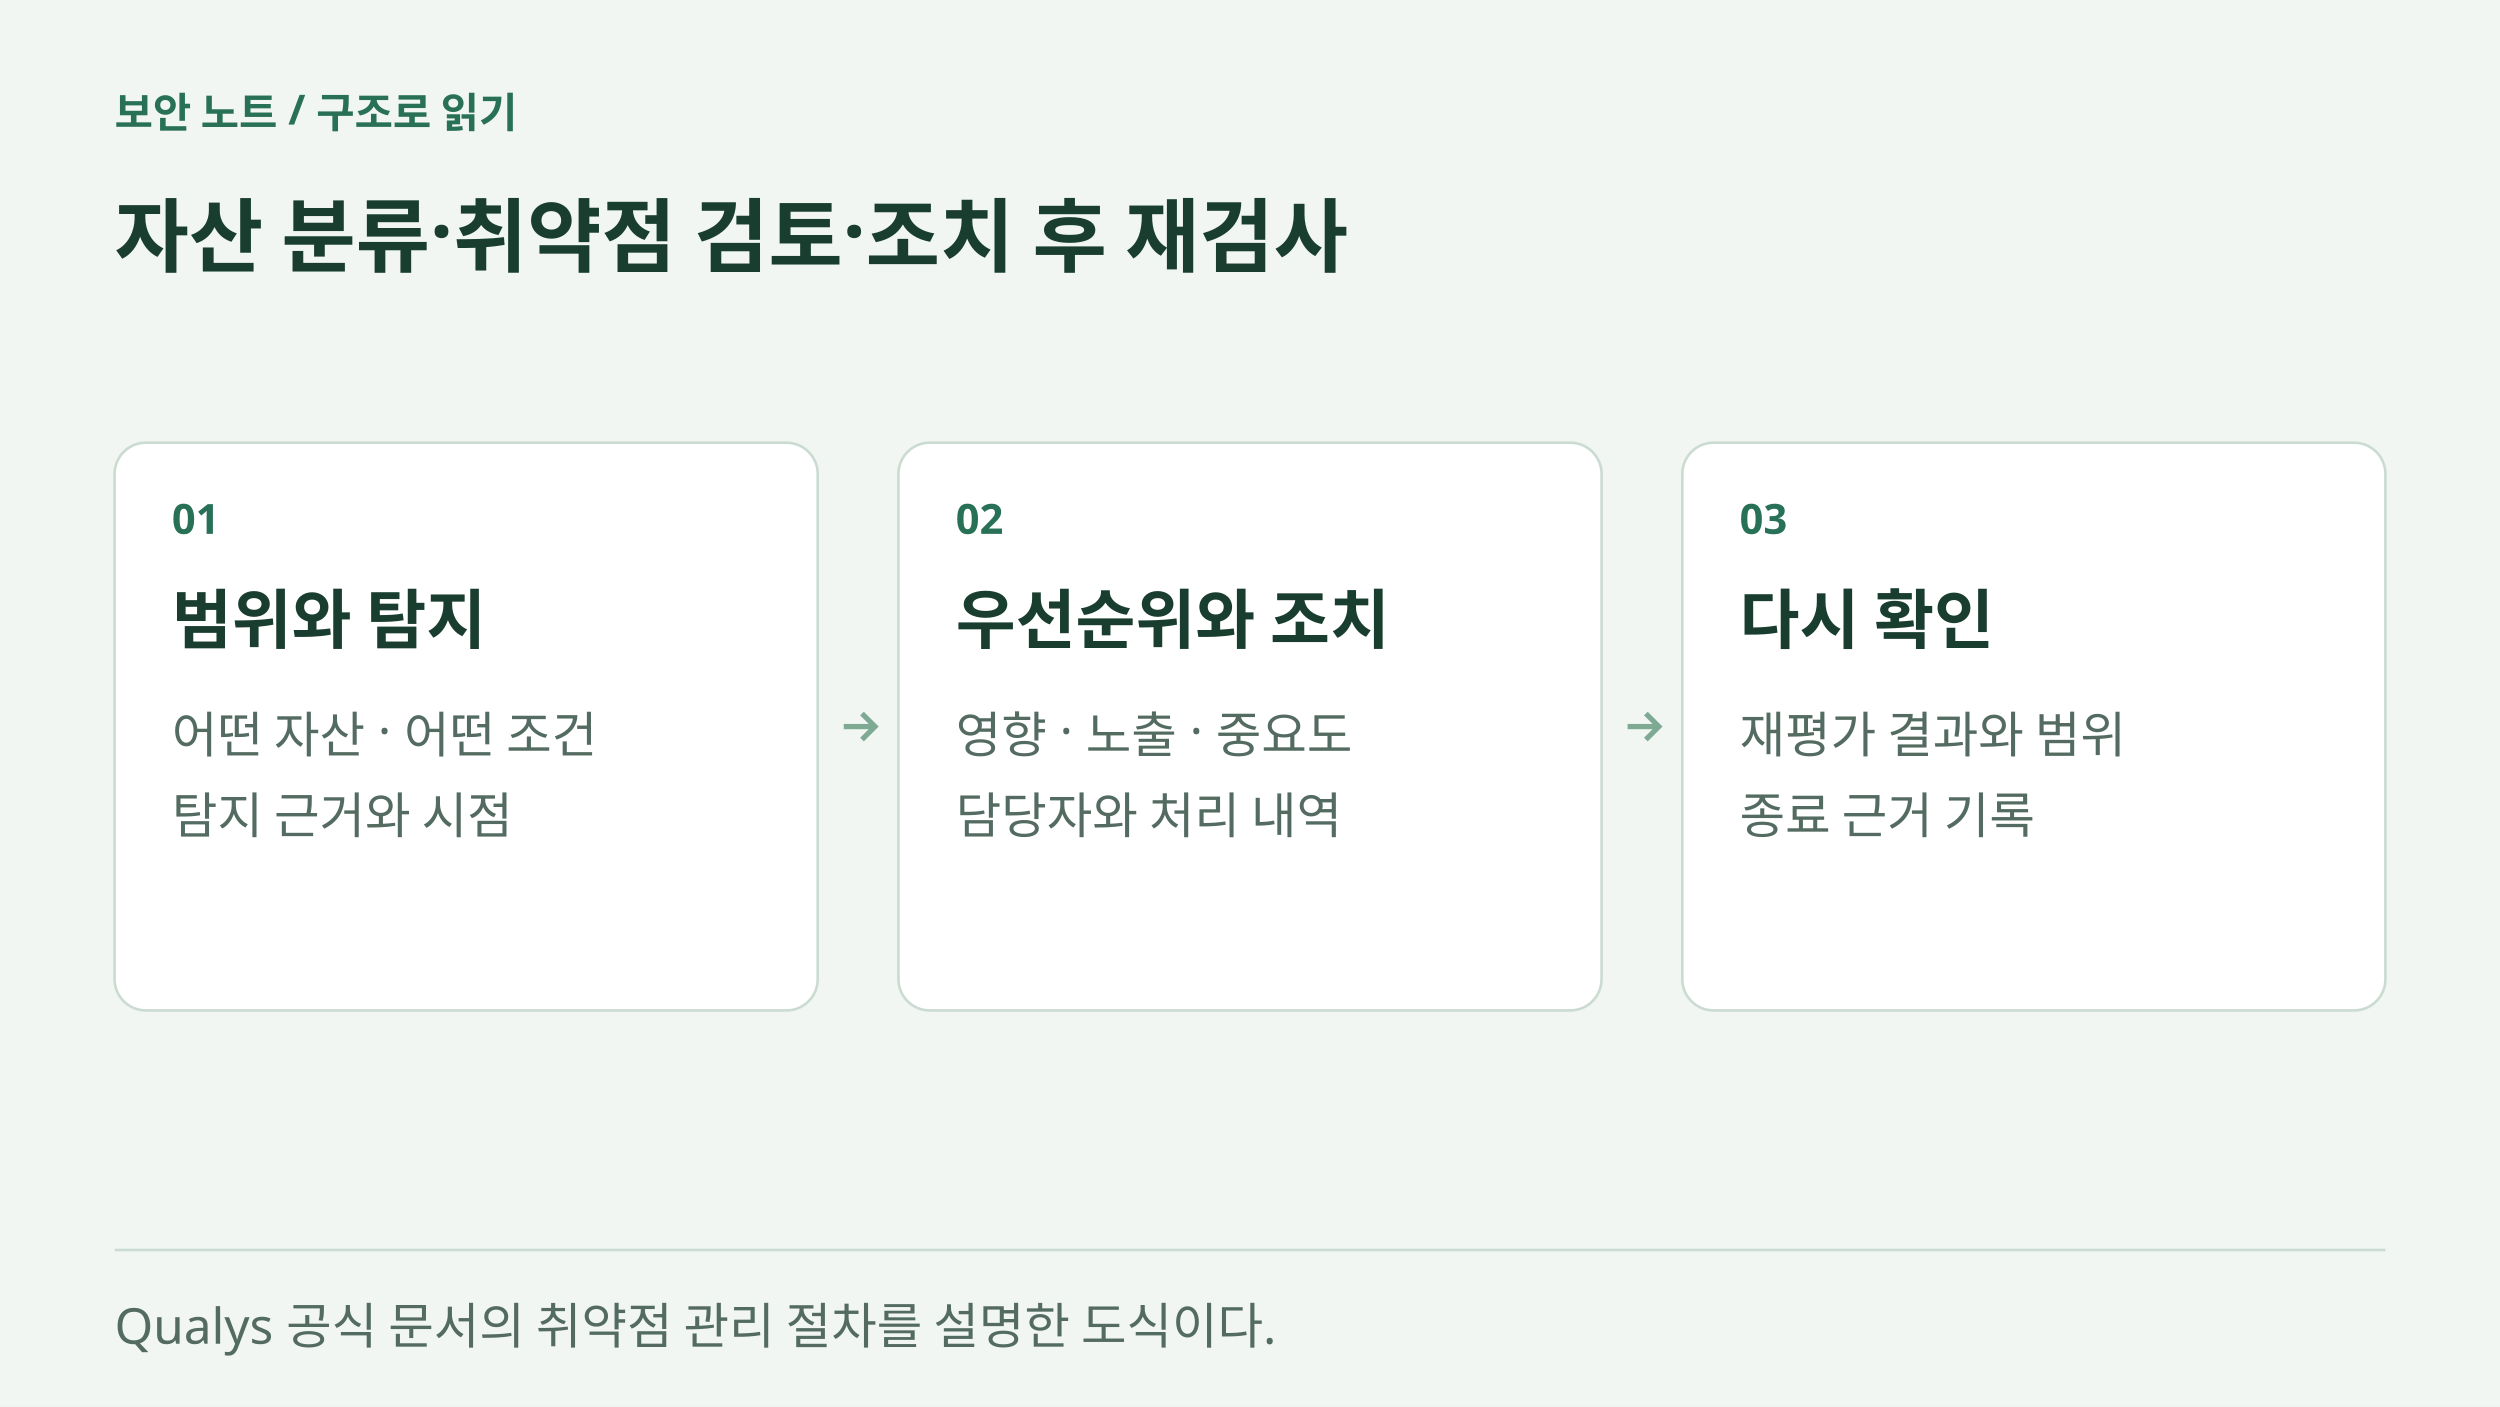
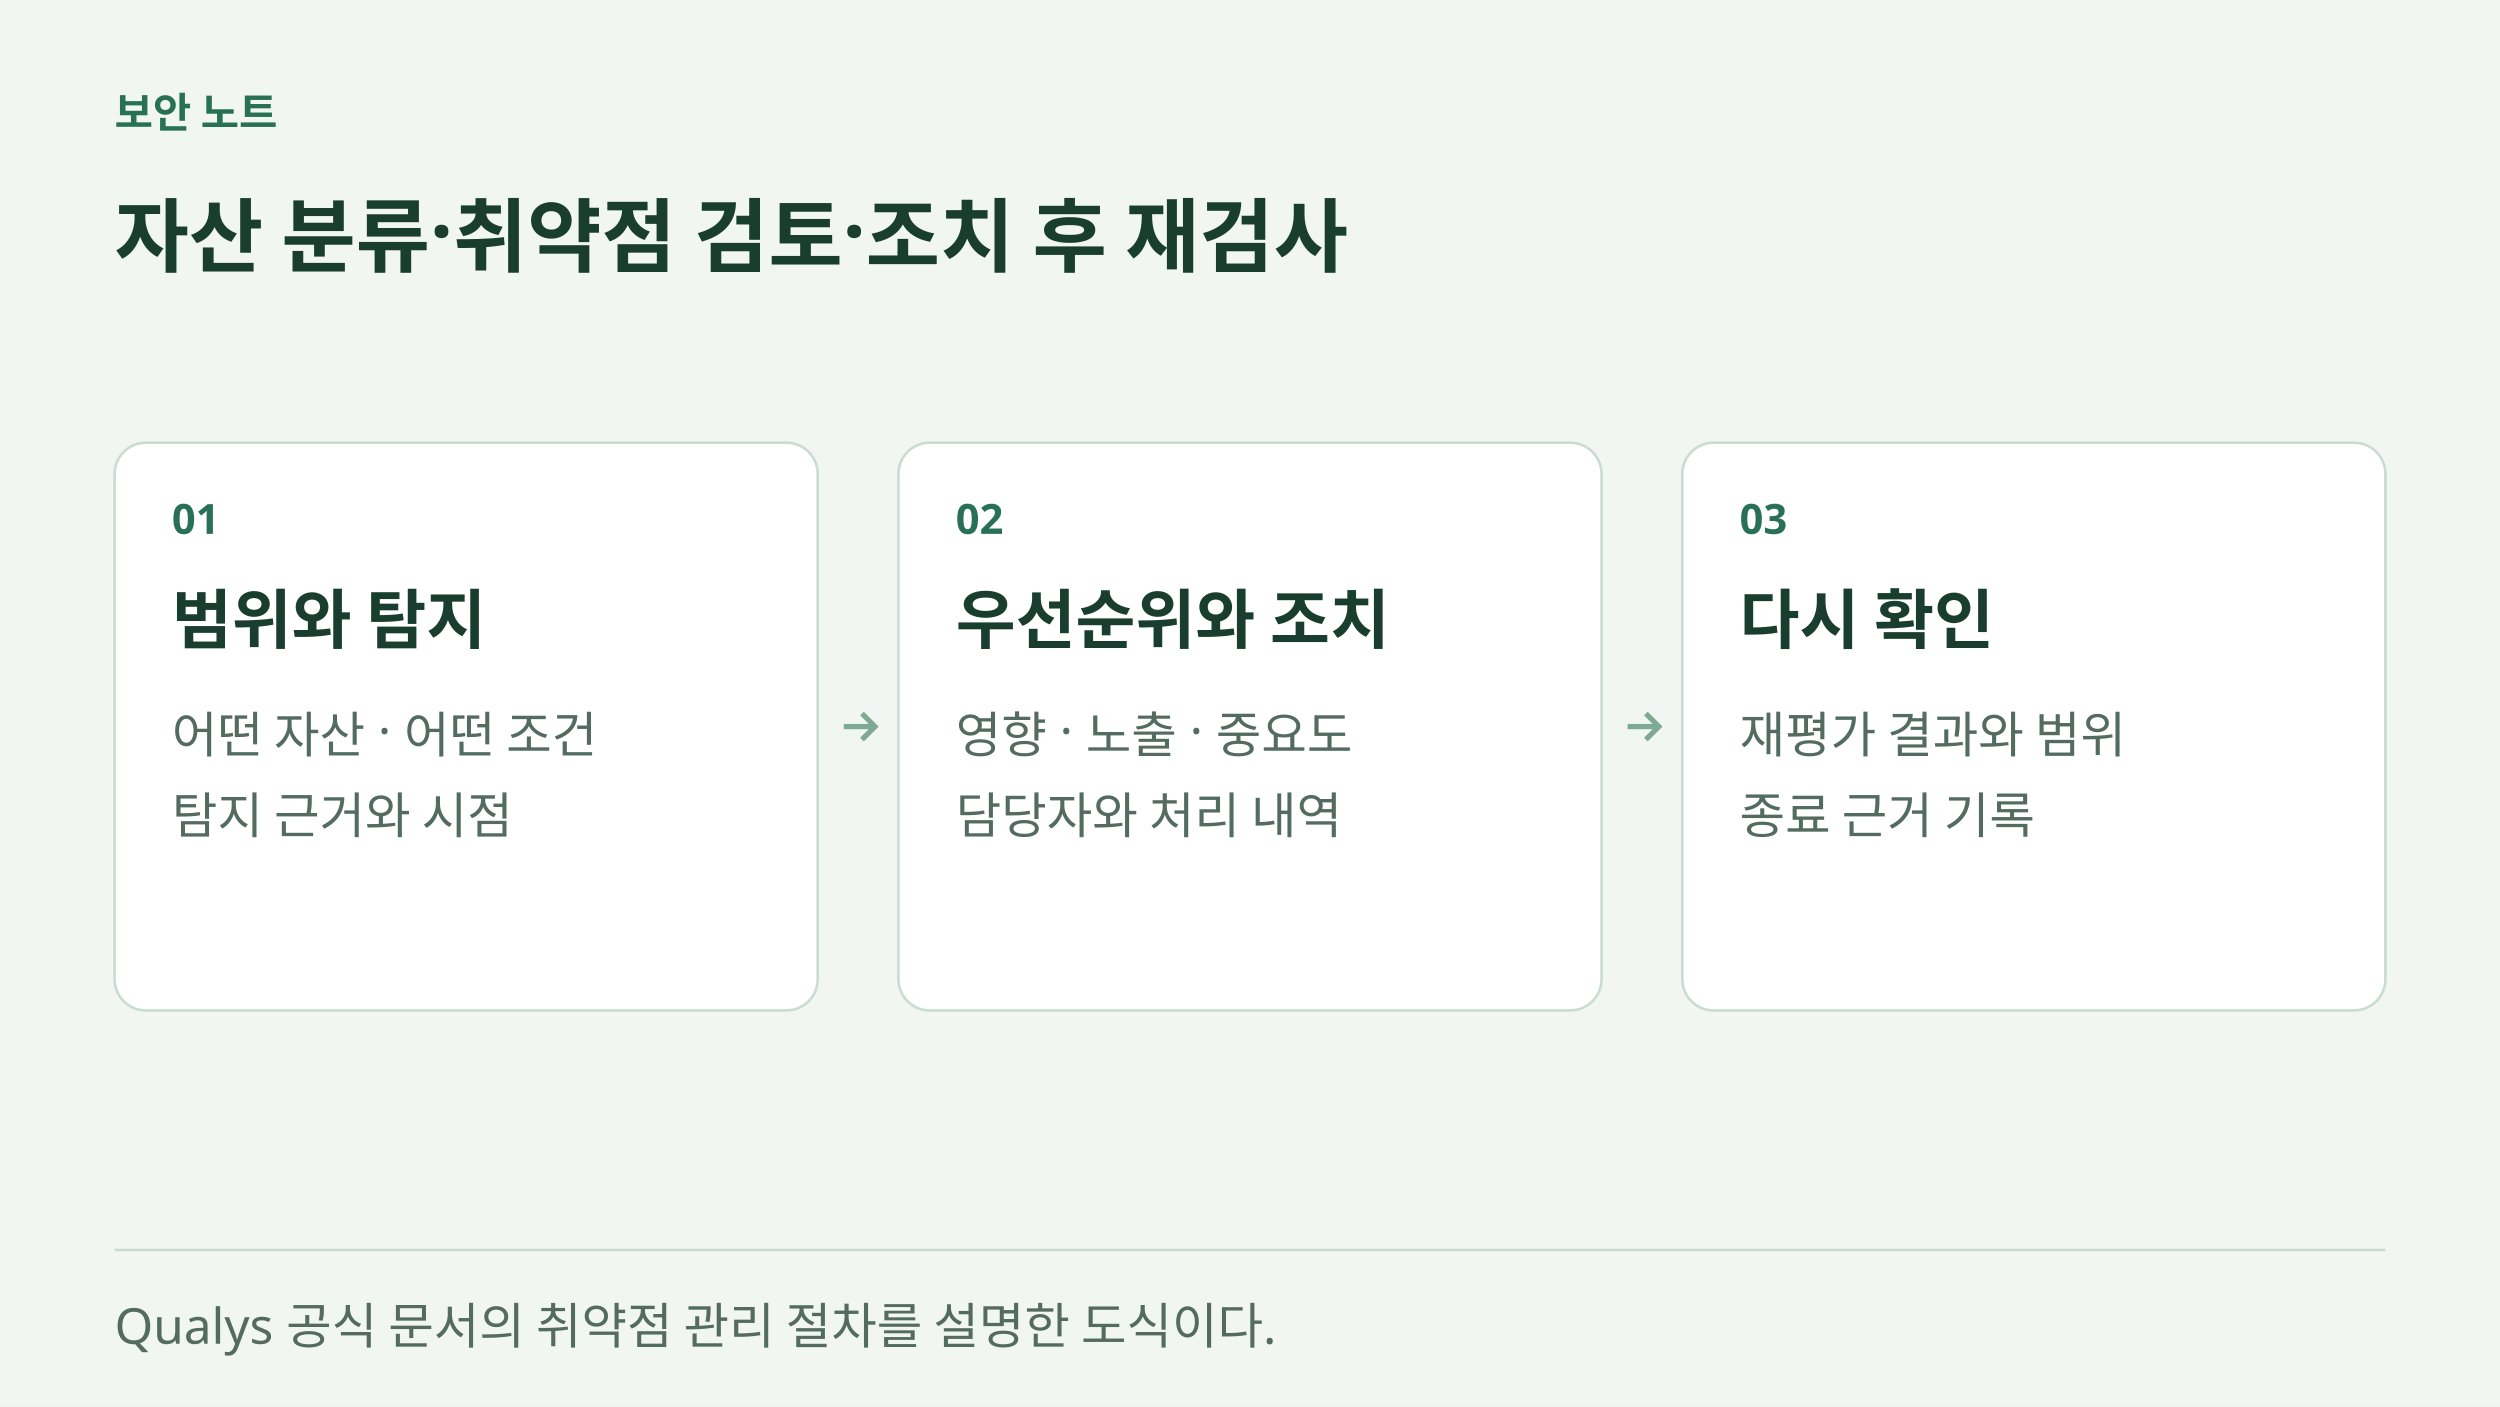
<svg xmlns="http://www.w3.org/2000/svg" width="960" height="540" viewBox="0 0 960 540" role="img" aria-labelledby="title desc">
  <rect width="960" height="540" fill="#f1f6f2" />
  <g font-family="'Malgun Gothic','Noto Sans KR',sans-serif">
-     <text x="44" y="49" font-size="16" fill="#287056" font-weight="700">보안 노트  /  구조로 읽기</text>
+     <text x="44" y="49" font-size="16" fill="#287056" font-weight="700">보안 노트</text>
    <text x="44" y="102" font-size="31" fill="#193e2f" font-weight="700">자산 분류·취약점 검토·조치 후 재검사</text>
    <rect x="44" y="170" width="270" height="218" rx="12" fill="#fff" stroke="#cadbd1" />
    <text x="66" y="205" font-size="16" fill="#287056" font-weight="700">01</text>
    <text x="66" y="247" font-size="25" fill="#193e2f" font-weight="700">범위와 탐지</text>
    <text x="66" y="289" font-size="19" fill="#536b60" font-weight="400">어떤 자산 · 어떤 조건</text>
    <text x="66" y="320" font-size="19" fill="#536b60" font-weight="400">탐지 근거와 시점</text>
    <path d="M324 279h12m-5-5 5 5-5 5" stroke="#7eaa93" stroke-width="2" fill="none" />
    <rect x="345" y="170" width="270" height="218" rx="12" fill="#fff" stroke="#cadbd1" />
    <text x="367" y="205" font-size="16" fill="#287056" font-weight="700">02</text>
    <text x="367" y="247" font-size="25" fill="#193e2f" font-weight="700">우선순위와 조치</text>
    <text x="367" y="289" font-size="19" fill="#536b60" font-weight="400">영향 · 노출 · 중요도</text>
    <text x="367" y="320" font-size="19" fill="#536b60" font-weight="400">담당자와 처리 내역</text>
    <path d="M625 279h12m-5-5 5 5-5 5" stroke="#7eaa93" stroke-width="2" fill="none" />
    <rect x="646" y="170" width="270" height="218" rx="12" fill="#fff" stroke="#cadbd1" />
    <text x="668" y="205" font-size="16" fill="#287056" font-weight="700">03</text>
    <text x="668" y="247" font-size="25" fill="#193e2f" font-weight="700">다시 확인</text>
    <text x="668" y="289" font-size="19" fill="#536b60" font-weight="400">재평가 결과와 범위</text>
    <text x="668" y="320" font-size="19" fill="#536b60" font-weight="400">종료 근거 기록</text>
    <path d="M44 480H916" stroke="#cadbd1" />
    <text x="44" y="516" font-size="19" fill="#536b60" font-weight="400">Qualys 공식 문서의 취약점 관리 절차를 설명한 도식이다.</text>
  </g>
</svg>
